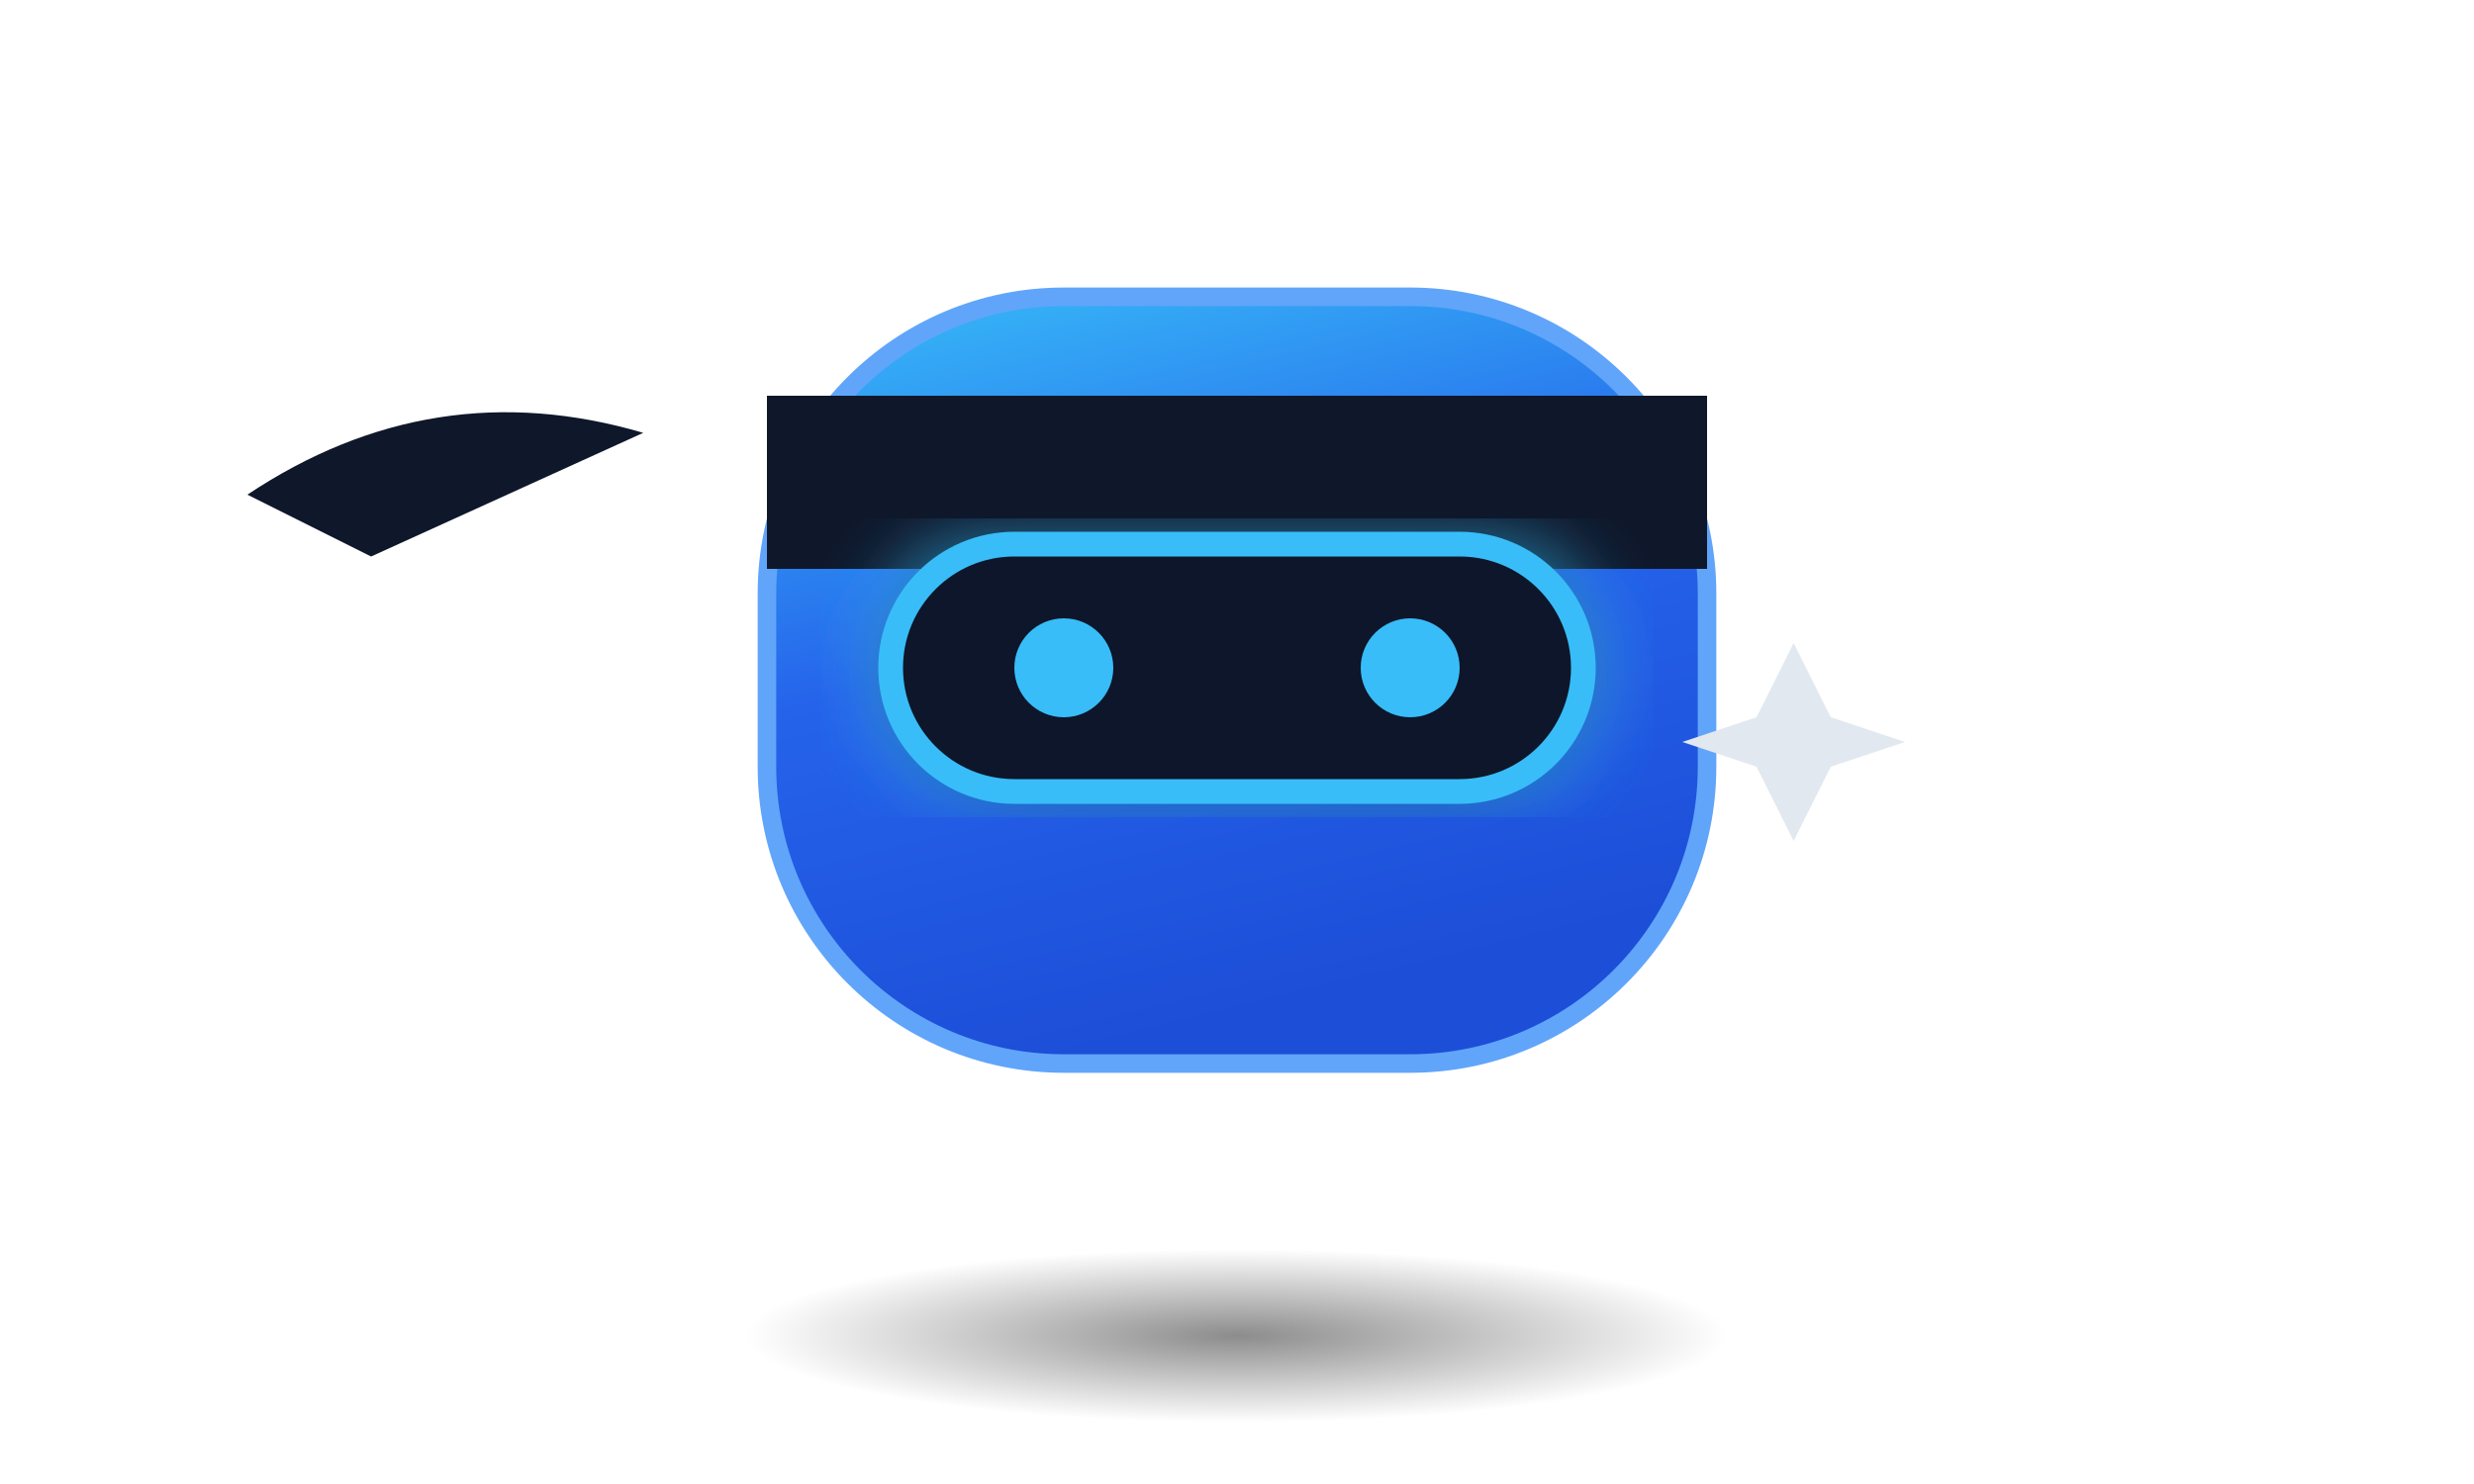
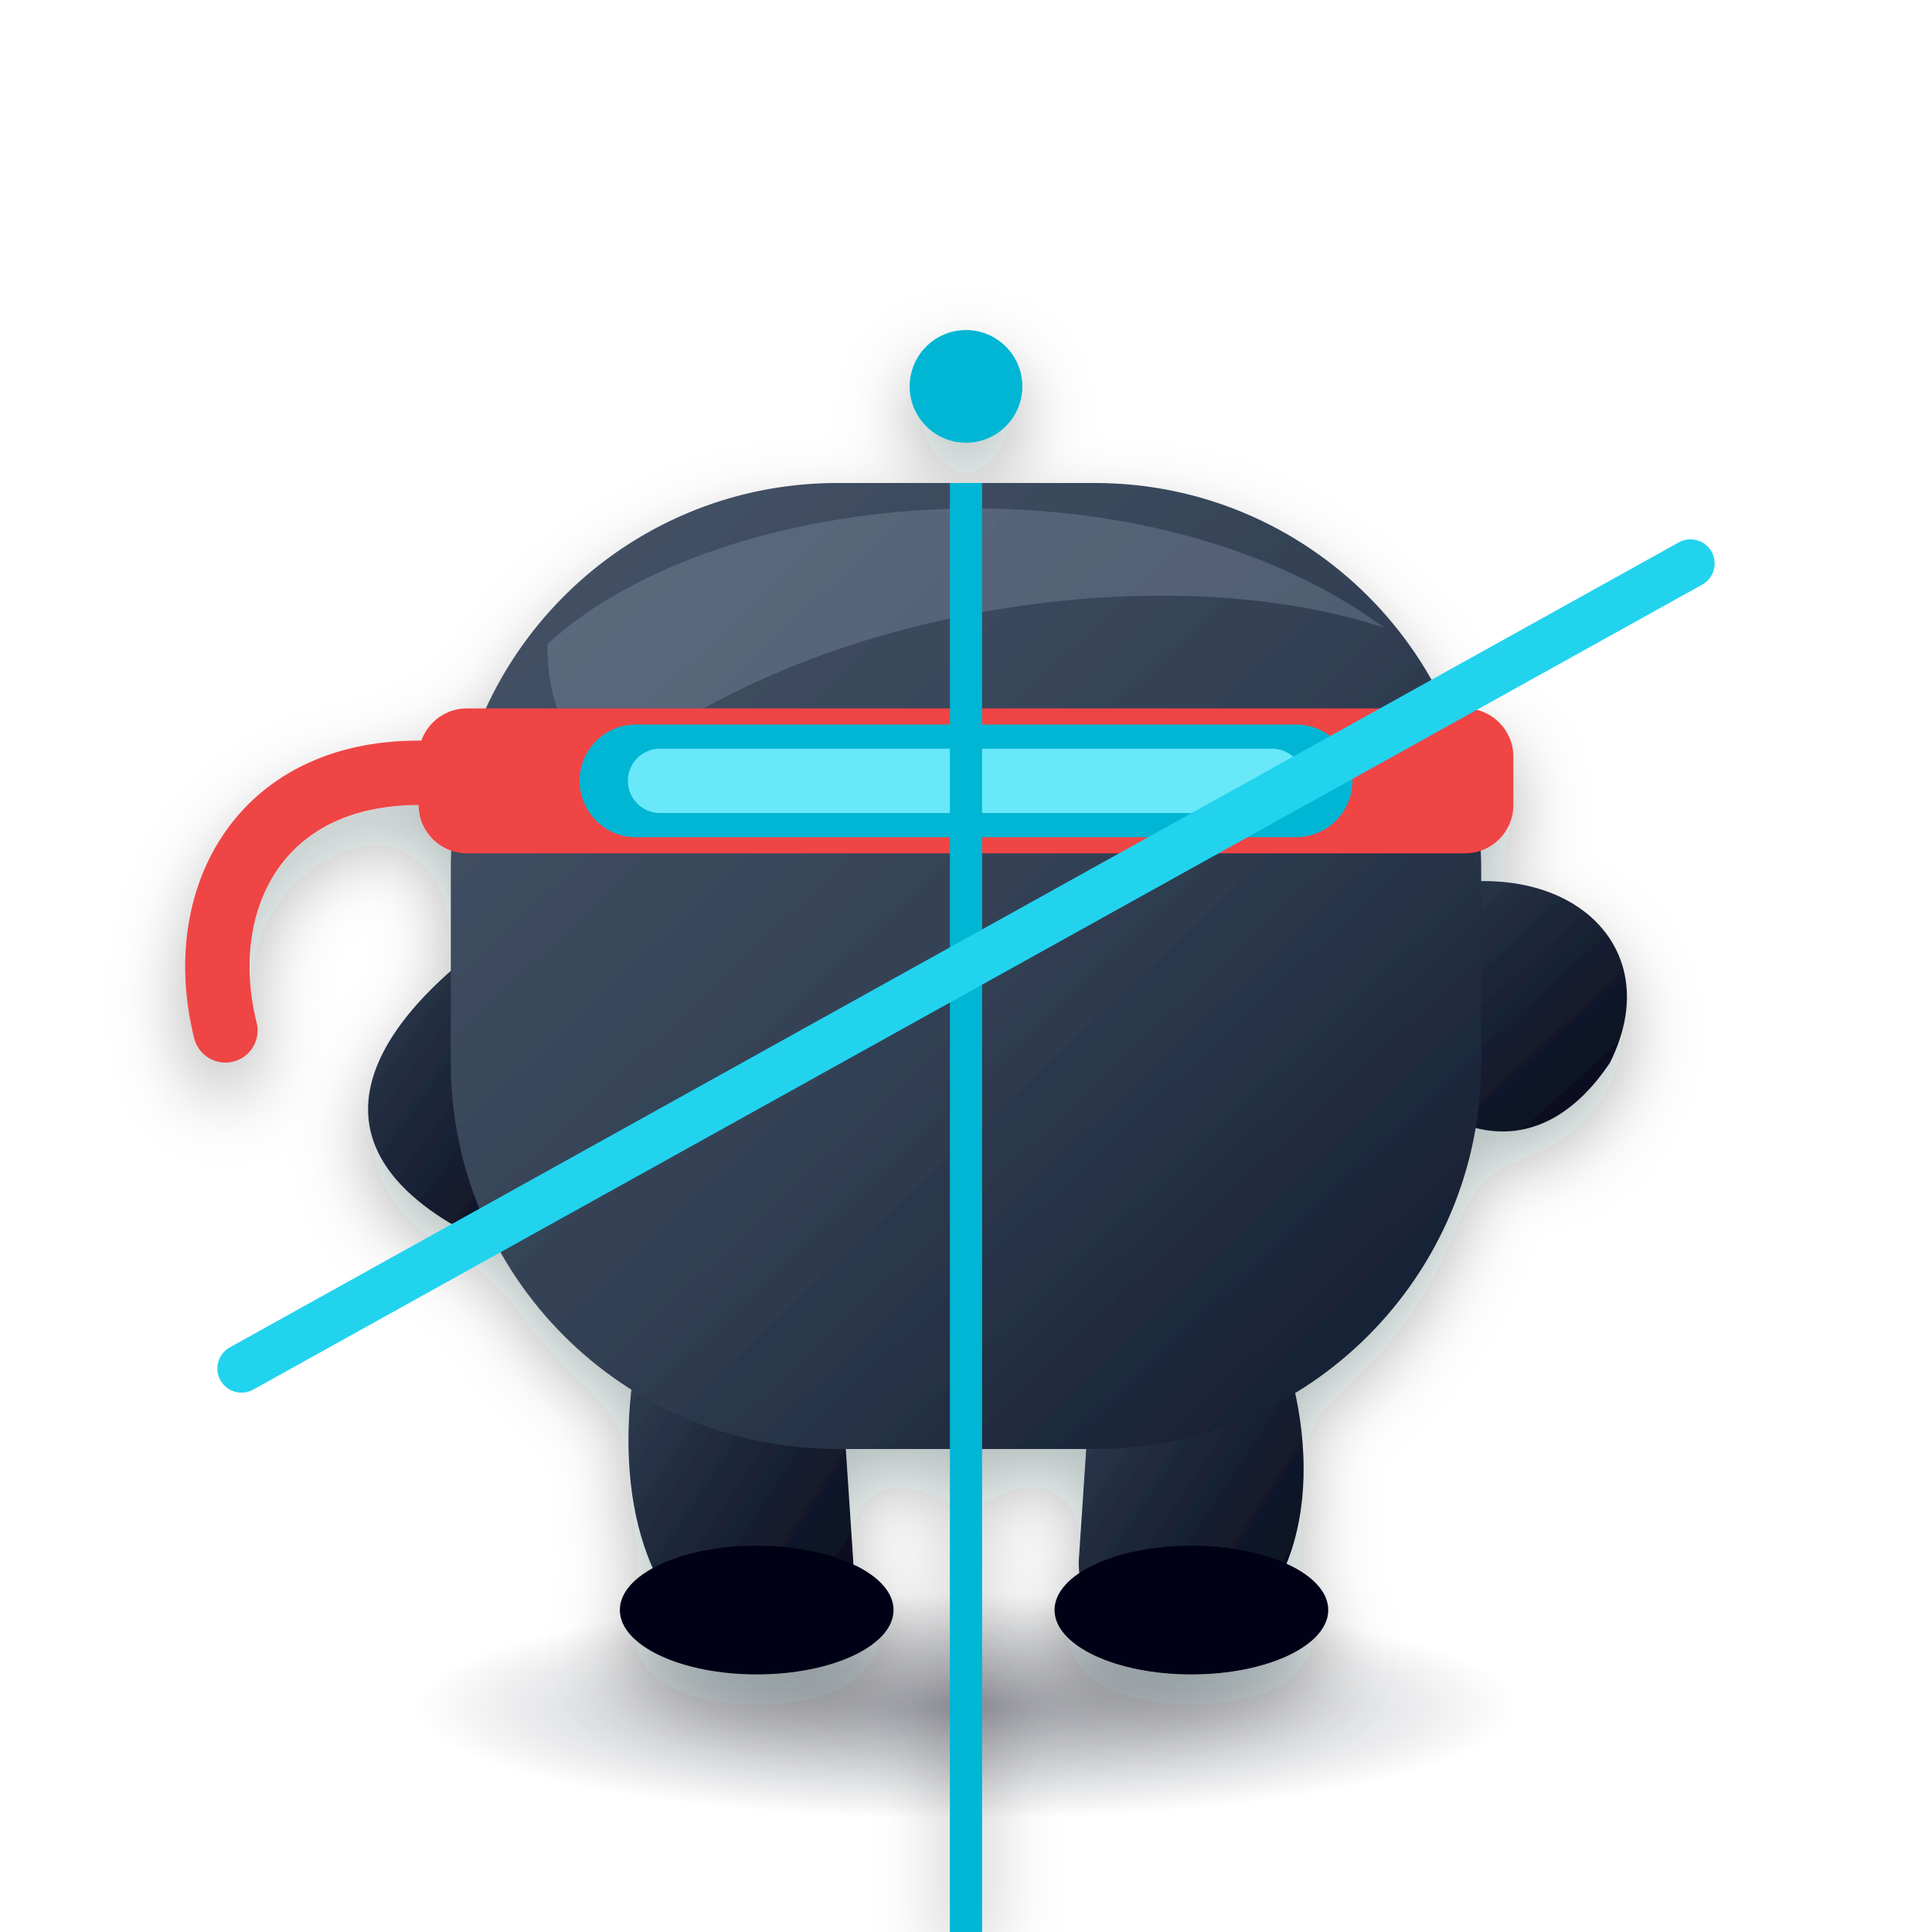
- <svg xmlns="http://www.w3.org/2000/svg" viewBox="0 0 200 120" width="280" height="168">
+ <svg xmlns="http://www.w3.org/2000/svg" viewBox="0 0 120 120" role="img" aria-labelledby="copilot-ninja-title copilot-ninja-desc">
  <defs>
-     <linearGradient id="cpBodyGrad" x1="0" y1="0" x2="0.3" y2="1">
-       <stop offset="0%" stop-color="#38BDF8" />
-       <stop offset="50%" stop-color="#2563EB" />
-       <stop offset="100%" stop-color="#1D4ED8" />
+     <linearGradient id="copilot-ninja-body-gradient" x1="0" y1="0" x2="1" y2="1">
+       <stop offset="0" stop-color="#475569" />
+       <stop offset="0.5" stop-color="#334155" />
+       <stop offset="1" stop-color="#0F172A" />
    </linearGradient>
-     <radialGradient id="cpShadowGrad" cx="50%" cy="50%" r="50%">
-       <stop offset="0%" stop-color="#000000" stop-opacity="0.45" />
-       <stop offset="100%" stop-color="#000000" stop-opacity="0" />
+     <linearGradient id="copilot-ninja-limb-gradient" x1="0" y1="0" x2="1" y2="1">
+       <stop offset="0" stop-color="#334155" />
+       <stop offset="1" stop-color="#020617" />
+     </linearGradient>
+     <radialGradient id="copilot-ninja-shadow-gradient" cx="50%" cy="50%" r="50%">
+       <stop offset="0" stop-color="#020617" stop-opacity="0.4" />
+       <stop offset="1" stop-color="#020617" stop-opacity="0" />
    </radialGradient>
-     <filter id="cpVisorGlow">
-       <feGaussianBlur stdDeviation="3" result="blur" />
-       <feComposite in="SourceGraphic" in2="blur" operator="over" />
+     <filter id="copilot-ninja-soft-shadow" x="-20%" y="-20%" width="140%" height="150%">
+       <feDropShadow dx="0" dy="2" stdDeviation="2.2" flood-color="#0F172A" flood-opacity="0.3" />
    </filter>
  </defs>
  <style>
-     .ninja-dash {
-       animation: dash-anim 0.5s infinite ease-in-out alternate;
+     .copilot-ninja-shadow {
+       animation: copilot-ninja-shadow-pulse 2.4s ease-in-out infinite;
+       transform-box: view-box;
+       transform-origin: 60px 106px;
    }
-     @keyframes dash-anim {
-       0% { transform: translateX(0); }
-       100% { transform: translateX(-4px); }
+     .copilot-ninja-character {
+       animation: copilot-ninja-char-stealth 2.4s ease-in-out infinite;
+       transform-box: view-box;
+       transform-origin: 60px 96px;
    }
-     .headband-trail {
-       animation: trail-anim 1s infinite ease-in-out alternate;
+     .copilot-ninja-slash {
+       animation: copilot-ninja-slash-anim 2.4s cubic-bezier(0.16, 1, 0.3, 1) infinite;
+       transform-box: view-box;
+       transform-origin: 60px 60px;
    }
-     @keyframes trail-anim {
-       0% { transform: rotate(-5deg); }
-       100% { transform: rotate(10deg); }
+     @keyframes copilot-ninja-shadow-pulse {
+       0%, 100% { transform: scaleX(1); opacity: .4; }
+       50% { transform: scaleX(1.04); opacity: .45; }
+     }
+     @keyframes copilot-ninja-char-stealth {
+       0%, 100% { transform: translateY(0) rotate(0deg); }
+       50% { transform: translateY(-2px) rotate(-1deg); }
+     }
+     @keyframes copilot-ninja-slash-anim {
+       0% { stroke-dasharray: 0 100; opacity: 0; }
+       20% { stroke-dasharray: 100 0; opacity: 1; }
+       60% { opacity: 0.8; }
+       100% { stroke-dasharray: 0 100; opacity: 0; }
+     }
+     @media (prefers-reduced-motion: reduce) {
+       [data-animated] { animation: none !important; }
    }
  </style>
-   <ellipse cx="100" cy="108" rx="40" ry="7" fill="url(#cpShadowGrad)" />
-   <g class="ninja-dash">
-     <path d="M 52 35 Q 35 30 20 40 L 30 45 Z" fill="#0F172A" class="headband-trail" />
-     <rect x="62" y="24" width="76" height="62" rx="24" fill="url(#cpBodyGrad)" stroke="#60A5FA" stroke-width="1.5" />
-     <rect x="62" y="32" width="76" height="14" fill="#0F172A" />
-     <rect x="72" y="44" width="56" height="20" rx="10" fill="#0F172A" stroke="#38BDF8" stroke-width="2" filter="url(#cpVisorGlow)" />
-     <circle cx="86" cy="54" r="4" fill="#38BDF8" />
-     <circle cx="114" cy="54" r="4" fill="#38BDF8" />
-     <g transform="translate(145, 60)">
-       <polygon points="0,-8 3,-2 9,0 3,2 0,8 -3,2 -9,0 -3,-2" fill="#E2E8F0" />
+   <ellipse class="copilot-ninja-shadow" data-animated="true" cx="60" cy="106" rx="34" ry="7" fill="url(#copilot-ninja-shadow-gradient)" />
+   <g class="copilot-ninja-character" data-animated="true" filter="url(#copilot-ninja-soft-shadow)">
+     <g aria-hidden="true">
+       <path d="M40 82 C38 90 39 98 44 102 C48 105 53 102 53 97 L52 82 Z" fill="url(#copilot-ninja-limb-gradient)" />
+       <ellipse cx="47" cy="100" rx="8.5" ry="4" fill="#020617" />
+       <path d="M68 82 L67 97 C67 102 72 105 76 102 C82 98 82 89 79 82 Z" fill="url(#copilot-ninja-limb-gradient)" />
+       <ellipse cx="74" cy="100" rx="8.5" ry="4" fill="#020617" />
    </g>
+     <path d="M34 56 C24 62 18 70 28 76 C36 78 40 70 36 64 Z" fill="url(#copilot-ninja-limb-gradient)" />
+     <path d="M86 56 C96 52 104 58 100 66 C96 72 90 72 84 64 Z" fill="url(#copilot-ninja-limb-gradient)" />
+     <rect x="28" y="30" width="64" height="60" rx="24" fill="url(#copilot-ninja-body-gradient)" />
+     <path d="M34 40 C45 30 71 28 86 39 C74 35 55 37 42 45 C38 48 34 47 34 40 Z" fill="#94A3B8" opacity=".3" />
+     <rect x="26" y="44" width="68" height="9" rx="3" fill="#EF4444" />
+     <path d="M26 48 C16 48 12 56 14 64" fill="none" stroke="#EF4444" stroke-width="4" stroke-linecap="round" />
+     <rect x="36" y="45" width="48" height="7" rx="3.5" fill="#06B6D4" />
+     <rect x="39" y="46.5" width="42" height="4" rx="2" fill="#67E8F9" />
+     <circle cx="60" cy="24" r="3.5" fill="#06B6D4" />
+     <line x1="60" y1="275" x2="60" y2="30" stroke="#06B6D4" stroke-width="2" />
  </g>
+   <path class="copilot-ninja-slash" data-animated="true" d="M15 85 L105 35" fill="none" stroke="#22D3EE" stroke-width="3" stroke-linecap="round" />
</svg>
